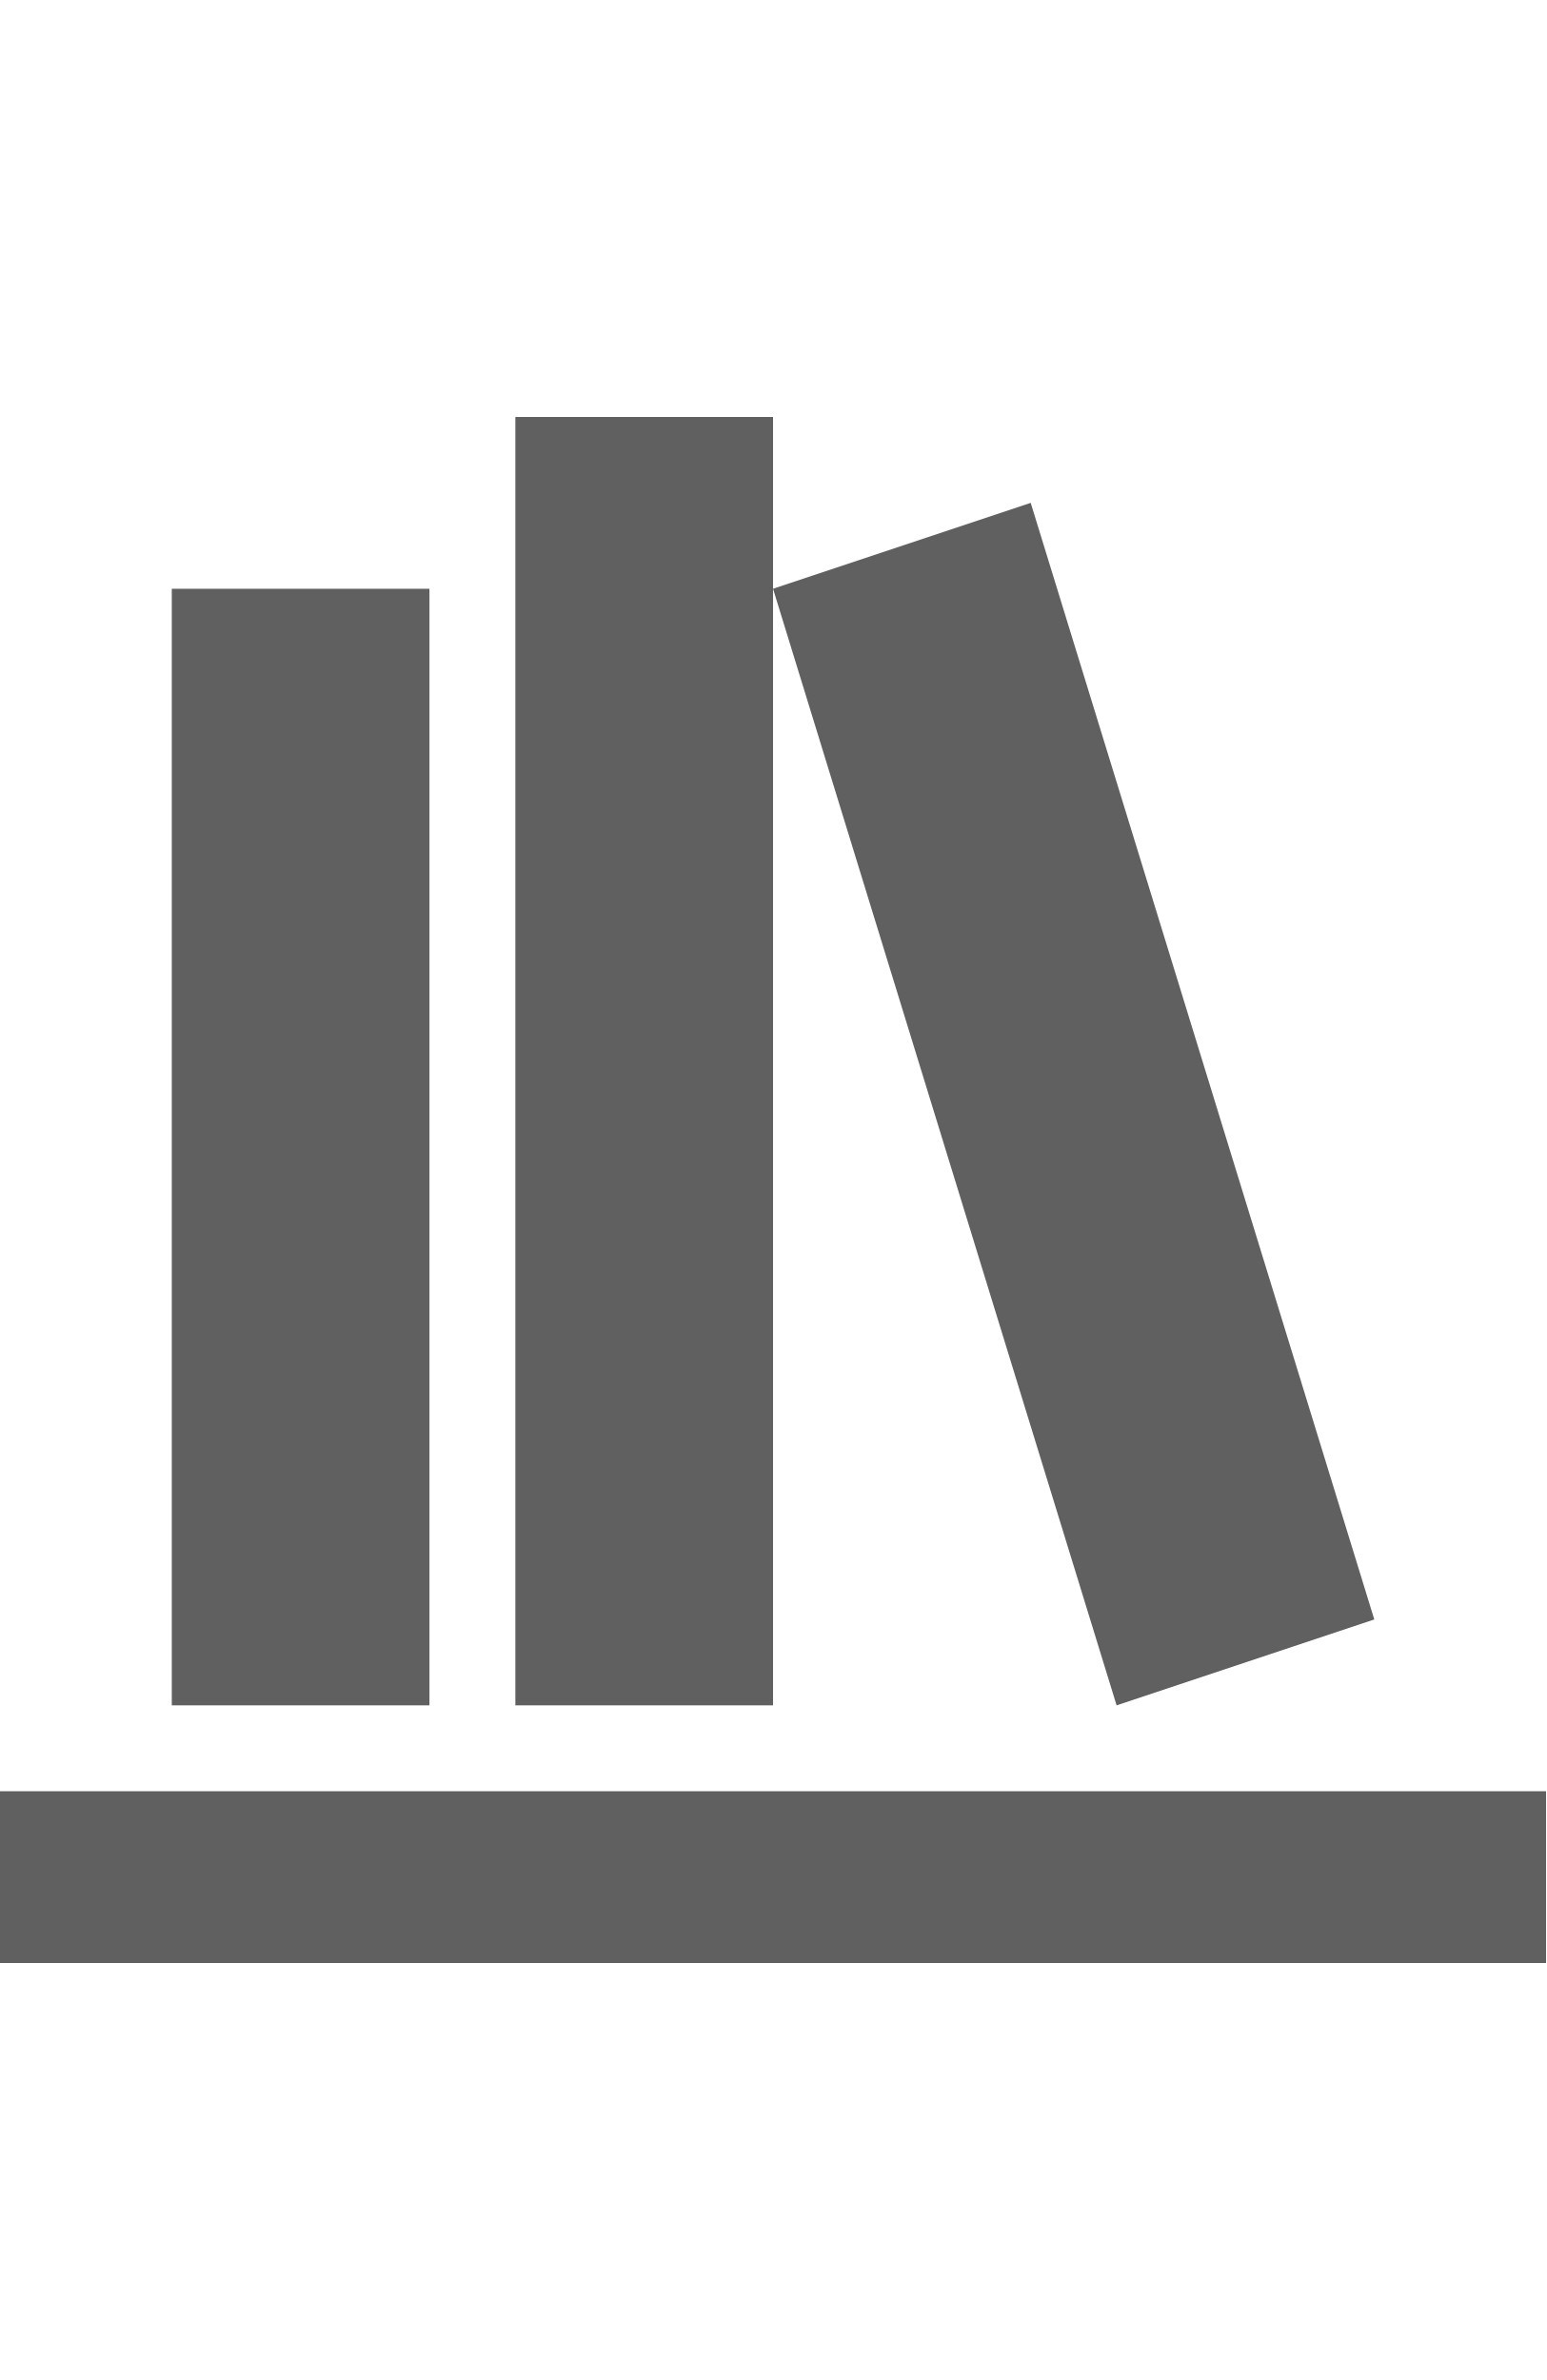
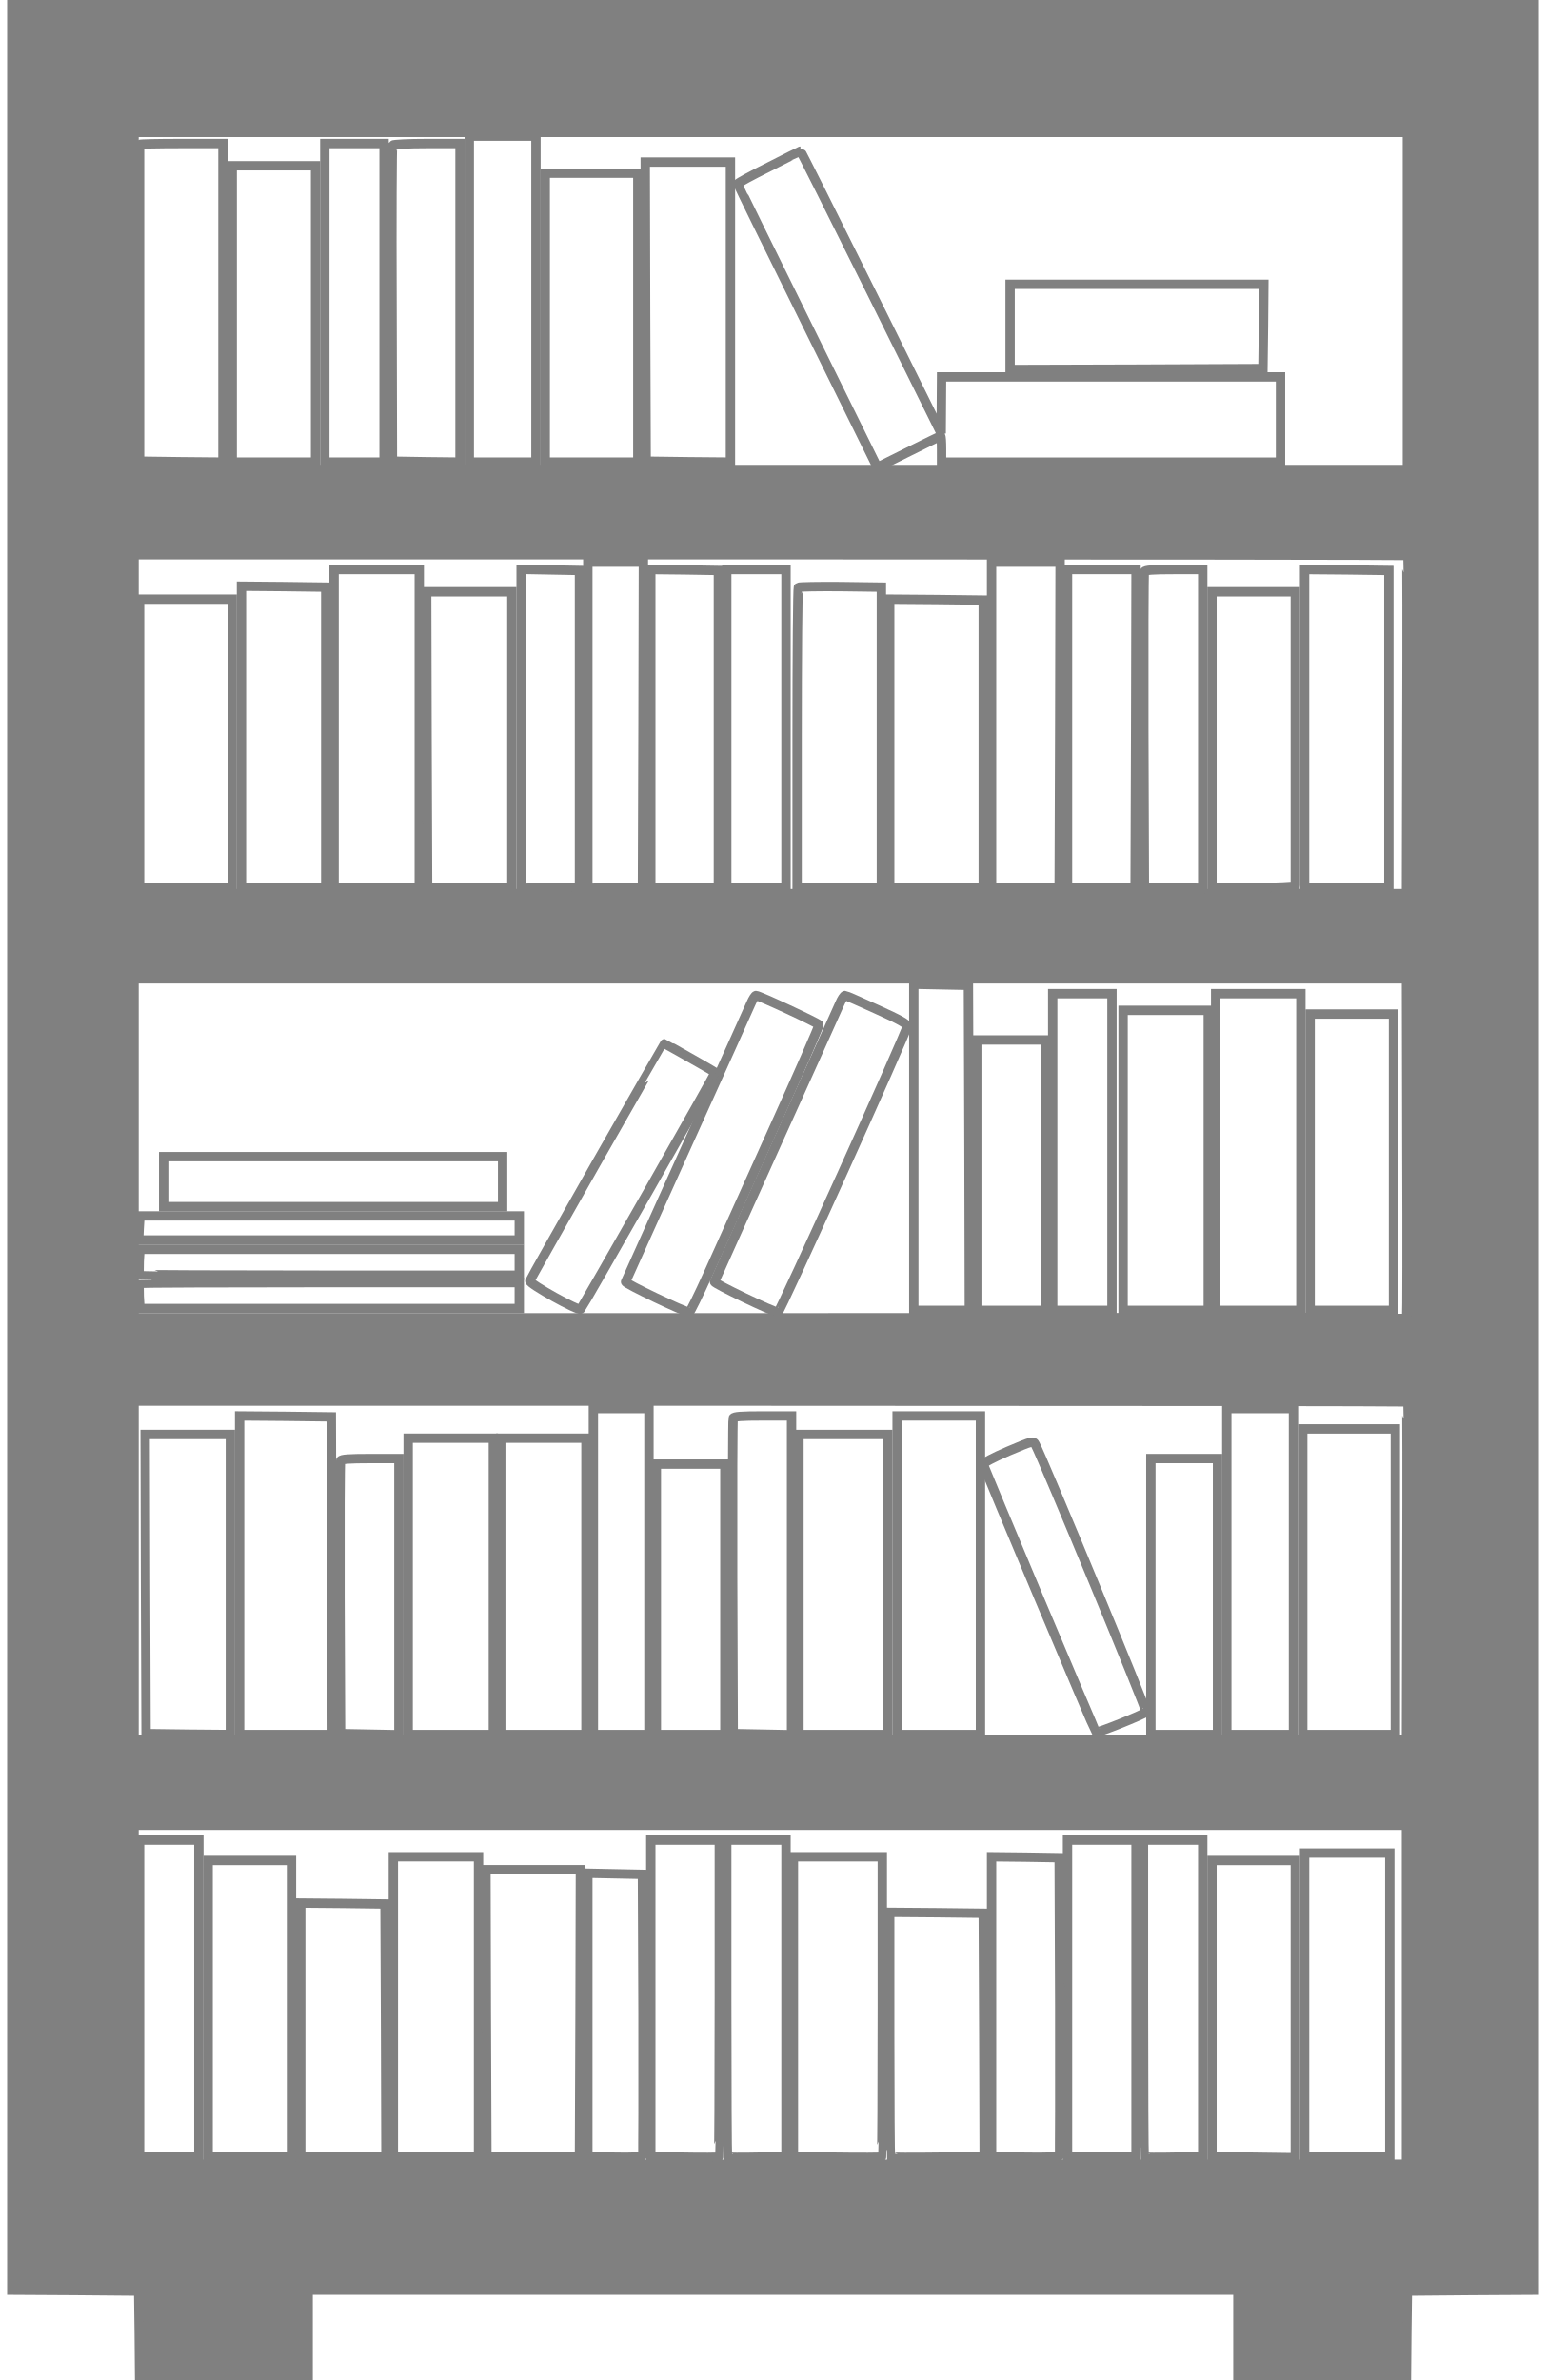
- <svg xmlns="http://www.w3.org/2000/svg" viewBox="0 0 165 254" version="1.1" id="svg1" width="165" height="254">
-   <defs id="defs1" />
-   <path d="M 55,44.5 V 182 H 82.5 V 44.5 H 55 M 82.5,62.833 119.167,182 l 27.5,-9.167 L 110,53.667 82.5,62.833 m -64.167,0 V 182 h 27.5 V 62.833 h -27.5 M 0,191.167 V 209.5 h 165 v -18.333 z" id="path1" style="fill:#606060;fill-opacity:1;stroke-width:9.167" />
+ <svg xmlns="http://www.w3.org/2000/svg" version="1.0" width="165pt" height="254pt" viewBox="0 0 165 254" preserveAspectRatio="xMidYMid" id="svg67">
+   <defs id="defs67" />
+   <g transform="matrix(0.01976654,0,0,-0.01976654,1.259521,253.5059)" fill="#000000" stroke="none" id="g67" style="fill:#808080;fill-opacity:0;stroke:#808080;stroke-width:50.489;stroke-dasharray:none;stroke-opacity:1">
+     <path d="M 0,6630 V 460 l 343,-2 342,-3 3,-227 2,-228 h 455 455 V 230 460 H 4110 6620 V 230 0 h 455 455 l 2,228 3,227 343,3 342,2 v 6170 6170 H 4110 0 Z m 7535,4570 v -910 H 4098 660 v 910 910 h 3438 3437 z m -4,-1374 c 2,-2 3,-414 1,-915 l -2,-911 H 4095 660 v 915 915 h 3433 c 1889,0 3436,-2 3438,-4 z m 1,-3197 c 2,-501 1,-913 -1,-915 -2,-2 -1549,-4 -3438,-4 H 660 v 915 915 h 3435 3435 z m -1,-1373 c 2,-2 3,-414 1,-915 l -2,-911 H 4095 660 v 915 915 h 3433 c 1889,0 3436,-2 3438,-4 z m -1,-3201 V 1140 H 4095 660 v 915 915 h 3435 3435 z" id="path1" style="fill:#808080;fill-opacity:1;stroke:#808080;stroke-width:50.489;stroke-dasharray:none;stroke-opacity:1" />
+     <path d="m 2470,11210 v -880 h 180 180 v 880 880 h -180 -180 z" id="path2" style="fill:#808080;fill-opacity:0;stroke:#808080;stroke-width:50.489;stroke-dasharray:none;stroke-opacity:1" />
+     <path d="m 690,12045 c 0,-3 0,-389 0,-857 v -853 l 225,-3 225,-2 v 860 860 H 915 c -124,0 -225,-2 -225,-5 z" id="path3" style="fill:#808080;fill-opacity:0;stroke:#808080;stroke-width:50.489;stroke-dasharray:none;stroke-opacity:1" />
+     <path d="m 1690,11190 v -860 h 160 160 v 860 860 h -160 -160 z" id="path4" style="fill:#808080;fill-opacity:0;stroke:#808080;stroke-width:50.489;stroke-dasharray:none;stroke-opacity:1" />
+     <path d="m 2056,12041 c -3,-5 -5,-391 -3,-857 l 2,-849 183,-3 182,-2 v 860 860 h -179 c -99,0 -182,-4 -185,-9 z" id="path5" style="fill:#808080;fill-opacity:0;stroke:#808080;stroke-width:50.489;stroke-dasharray:none;stroke-opacity:1" />
+     <path d="m 4088,11924 c -93,-46 -168,-87 -168,-91 0,-4 170,-350 377,-769 l 376,-762 169,84 c 92,46 170,84 173,84 3,0 5,-31 5,-70 v -70 h 915 915 v 230 230 h -915 -915 l -1,-152 -1,-153 -378,763 c -208,419 -380,762 -382,761 -2,0 -78,-38 -170,-85 z" id="path6" style="fill:#808080;fill-opacity:0;stroke:#808080;stroke-width:50.489;stroke-dasharray:none;stroke-opacity:1" />
+     <path d="m 3422,11143 3,-808 228,-3 227,-2 v 810 810 h -230 -230 z" id="path7" style="fill:#808080;fill-opacity:0;stroke:#808080;stroke-width:50.489;stroke-dasharray:none;stroke-opacity:1" />
+     <path d="m 1190,11130 v -800 h 225 225 v 800 800 h -225 -225 z" id="path8" style="fill:#808080;fill-opacity:0;stroke:#808080;stroke-width:50.489;stroke-dasharray:none;stroke-opacity:1" />
+     <path d="m 2880,11110 v -780 h 250 250 v 780 780 h -250 -250 z" id="path9" style="fill:#808080;fill-opacity:0;stroke:#808080;stroke-width:50.489;stroke-dasharray:none;stroke-opacity:1" />
+     <path d="m 5390,11060 v -230 l 683,2 682,3 3,228 2,227 h -685 -685 z" id="path10" style="fill:#808080;fill-opacity:0;stroke:#808080;stroke-width:50.489;stroke-dasharray:none;stroke-opacity:1" />
+     <path d="m 3110,8910 v -881 l 148,3 147,3 3,878 2,877 h -150 -150 z" id="path11" style="fill:#808080;fill-opacity:0;stroke:#808080;stroke-width:50.489;stroke-dasharray:none;stroke-opacity:1" />
+     <path d="m 5290,8910 v -880 l 183,2 182,3 3,878 2,877 h -185 -185 z" id="path12" style="fill:#808080;fill-opacity:0;stroke:#808080;stroke-width:50.489;stroke-dasharray:none;stroke-opacity:1" />
+     <path d="m 1740,8890 v -860 h 230 230 v 860 860 h -230 -230 z" id="path13" style="fill:#808080;fill-opacity:0;stroke:#808080;stroke-width:50.489;stroke-dasharray:none;stroke-opacity:1" />
+     <path d="m 2750,8890 v -861 l 158,3 157,3 v 855 855 l -157,3 -158,3 z" id="path14" style="fill:#808080;fill-opacity:0;stroke:#808080;stroke-width:50.489;stroke-dasharray:none;stroke-opacity:1" />
+     <path d="m 3450,8890 v -860 l 183,2 182,3 v 855 855 l -182,3 -183,2 z" id="path15" style="fill:#808080;fill-opacity:0;stroke:#808080;stroke-width:50.489;stroke-dasharray:none;stroke-opacity:1" />
+     <path d="m 3860,8890 v -860 h 160 160 v 860 860 h -160 -160 z" id="path16" style="fill:#808080;fill-opacity:0;stroke:#808080;stroke-width:50.489;stroke-dasharray:none;stroke-opacity:1" />
+     <path d="m 5700,8890 v -860 l 183,2 182,3 3,858 2,857 h -185 -185 z" id="path17" style="fill:#808080;fill-opacity:0;stroke:#808080;stroke-width:50.489;stroke-dasharray:none;stroke-opacity:1" />
+     <path d="m 6115,9738 c -3,-7 -4,-393 -3,-858 l 3,-845 158,-3 157,-3 v 861 860 h -155 c -115,0 -157,-3 -160,-12 z" id="path18" style="fill:#808080;fill-opacity:0;stroke:#808080;stroke-width:50.489;stroke-dasharray:none;stroke-opacity:1" />
+     <path d="m 6980,8890 v -860 l 228,2 227,3 v 855 855 l -227,3 -228,2 z" id="path19" style="fill:#808080;fill-opacity:0;stroke:#808080;stroke-width:50.489;stroke-dasharray:none;stroke-opacity:1" />
+     <path d="m 1240,8845 v -815 l 228,2 227,3 v 810 810 l -227,3 -228,2 z" id="path20" style="fill:#808080;fill-opacity:0;stroke:#808080;stroke-width:50.489;stroke-dasharray:none;stroke-opacity:1" />
+     <path d="m 4247,9654 c -4,-4 -7,-371 -7,-816 v -808 l 228,2 227,3 v 810 810 l -221,3 c -121,1 -223,-1 -227,-4 z" id="path21" style="fill:#808080;fill-opacity:0;stroke:#808080;stroke-width:50.489;stroke-dasharray:none;stroke-opacity:1" />
+     <path d="m 2242,8833 3,-798 228,-3 227,-2 v 800 800 h -230 -230 z" id="path22" style="fill:#808080;fill-opacity:0;stroke:#808080;stroke-width:50.489;stroke-dasharray:none;stroke-opacity:1" />
+     <path d="m 6480,8830 v -800 l 225,2 c 124,2 225,6 225,11 0,4 0,363 0,797 v 790 h -225 -225 z" id="path23" style="fill:#808080;fill-opacity:0;stroke:#808080;stroke-width:50.489;stroke-dasharray:none;stroke-opacity:1" />
+     <path d="m 690,8810 v -780 h 250 250 v 780 780 H 940 690 Z" id="path24" style="fill:#808080;fill-opacity:0;stroke:#808080;stroke-width:50.489;stroke-dasharray:none;stroke-opacity:1" />
+     <path d="m 4740,8810 v -780 l 253,2 252,3 v 775 775 l -252,3 -253,2 z" id="path25" style="fill:#808080;fill-opacity:0;stroke:#808080;stroke-width:50.489;stroke-dasharray:none;stroke-opacity:1" />
+     <path d="m 4870,6630 v -880 h 150 150 l -2,878 -3,877 -147,3 -148,3 z" id="path26" style="fill:#808080;fill-opacity:0;stroke:#808080;stroke-width:50.489;stroke-dasharray:none;stroke-opacity:1" />
+     <path d="m 5620,6605 v -855 h 160 160 v 855 855 h -160 -160 z" id="path27" style="fill:#808080;fill-opacity:0;stroke:#808080;stroke-width:50.489;stroke-dasharray:none;stroke-opacity:1" />
+     <path d="m 6500,6605 v -855 h 230 230 v 855 855 h -230 -230 z" id="path28" style="fill:#808080;fill-opacity:0;stroke:#808080;stroke-width:50.489;stroke-dasharray:none;stroke-opacity:1" />
+     <path d="m 3991,7408 c -10,-24 -166,-369 -346,-768 -179,-399 -329,-730 -331,-736 -4,-9 320,-164 344,-164 4,0 50,93 102,208 51,114 207,461 347,771 140,310 253,567 251,573 -3,9 -323,158 -340,158 -5,0 -17,-19 -27,-42 z" id="path29" style="fill:#808080;fill-opacity:0;stroke:#808080;stroke-width:50.489;stroke-dasharray:none;stroke-opacity:1" />
+     <path d="m 4471,7408 c -10,-24 -166,-369 -346,-768 -180,-399 -329,-730 -331,-736 -4,-9 319,-164 343,-164 11,0 696,1516 697,1543 1,14 -37,35 -163,92 -90,41 -167,75 -172,75 -6,0 -18,-19 -28,-42 z" id="path30" style="fill:#808080;fill-opacity:0;stroke:#808080;stroke-width:50.489;stroke-dasharray:none;stroke-opacity:1" />
+     <path d="m 6000,6560 v -810 h 230 230 v 810 810 h -230 -230 z" id="path31" style="fill:#808080;fill-opacity:0;stroke:#808080;stroke-width:50.489;stroke-dasharray:none;stroke-opacity:1" />
+     <path d="m 7010,6550 v -800 h 225 225 v 800 800 h -225 -225 z" id="path32" style="fill:#808080;fill-opacity:0;stroke:#808080;stroke-width:50.489;stroke-dasharray:none;stroke-opacity:1" />
+     <path d="m 5210,6480 v -730 h 185 185 v 730 730 h -185 -185 z" id="path33" style="fill:#808080;fill-opacity:0;stroke:#808080;stroke-width:50.489;stroke-dasharray:none;stroke-opacity:1" />
+     <path d="m 3161,6555 c -199,-350 -362,-640 -364,-646 -3,-16 262,-164 274,-152 12,12 730,1275 727,1278 -6,5 -270,155 -273,155 -1,0 -165,-286 -364,-635 z" id="path34" style="fill:#808080;fill-opacity:0;stroke:#808080;stroke-width:50.489;stroke-dasharray:none;stroke-opacity:1" />
+     <path d="m 820,6445 v -135 h 915 915 v 135 135 H 1735 820 Z" id="path35" style="fill:#808080;fill-opacity:0;stroke:#808080;stroke-width:50.489;stroke-dasharray:none;stroke-opacity:1" />
+     <path d="m 688,6195 -3,-65 h 1028 1027 v 65 65 H 1716 692 Z" id="path36" style="fill:#808080;fill-opacity:0;stroke:#808080;stroke-width:50.489;stroke-dasharray:none;stroke-opacity:1" />
+     <path d="m 688,6014 c -1,-36 -1,-68 1,-70 2,-2 465,-4 1028,-4 h 1023 v 70 70 H 1716 692 Z" id="path37" style="fill:#808080;fill-opacity:0;stroke:#808080;stroke-width:50.489;stroke-dasharray:none;stroke-opacity:1" />
+     <path d="m 689,5896 c -2,-2 -2,-34 -1,-70 l 4,-66 h 1024 1024 v 70 70 H 1717 c -563,0 -1026,-2 -1028,-4 z" id="path38" style="fill:#808080;fill-opacity:0;stroke:#808080;stroke-width:50.489;stroke-dasharray:none;stroke-opacity:1" />
+     <path d="m 3140,4340 v -880 h 150 150 v 880 880 h -150 -150 z" id="path39" style="fill:#808080;fill-opacity:0;stroke:#808080;stroke-width:50.489;stroke-dasharray:none;stroke-opacity:1" />
+     <path d="m 6560,4340 v -880 h 180 180 v 880 880 h -180 -180 z" id="path40" style="fill:#808080;fill-opacity:0;stroke:#808080;stroke-width:50.489;stroke-dasharray:none;stroke-opacity:1" />
+     <path d="m 1230,4320 v -860 h 250 250 l -2,858 -3,857 -247,3 -248,2 z" id="path41" style="fill:#808080;fill-opacity:0;stroke:#808080;stroke-width:50.489;stroke-dasharray:none;stroke-opacity:1" />
+     <path d="m 3895,5168 c -3,-7 -4,-393 -3,-858 l 3,-845 158,-3 157,-3 v 861 860 h -155 c -115,0 -157,-3 -160,-12 z" id="path42" style="fill:#808080;fill-opacity:0;stroke:#808080;stroke-width:50.489;stroke-dasharray:none;stroke-opacity:1" />
+     <path d="m 4780,4320 v -860 h 225 225 v 860 860 h -225 -225 z" id="path43" style="fill:#808080;fill-opacity:0;stroke:#808080;stroke-width:50.489;stroke-dasharray:none;stroke-opacity:1" />
+     <path d="m 6970,4285 v -825 h 250 250 v 825 825 h -250 -250 z" id="path44" style="fill:#808080;fill-opacity:0;stroke:#808080;stroke-width:50.489;stroke-dasharray:none;stroke-opacity:1" />
+     <path d="m 722,4273 3,-808 228,-3 227,-2 v 810 810 H 950 720 Z" id="path45" style="fill:#808080;fill-opacity:0;stroke:#808080;stroke-width:50.489;stroke-dasharray:none;stroke-opacity:1" />
+     <path d="m 4250,4270 v -810 h 240 240 v 810 810 h -240 -240 z" id="path46" style="fill:#808080;fill-opacity:0;stroke:#808080;stroke-width:50.489;stroke-dasharray:none;stroke-opacity:1" />
+     <path d="m 2140,4260 v -800 h 230 230 v 800 800 h -230 -230 z" id="path47" style="fill:#808080;fill-opacity:0;stroke:#808080;stroke-width:50.489;stroke-dasharray:none;stroke-opacity:1" />
+     <path d="m 2640,4260 v -800 h 230 230 v 800 800 h -230 -230 z" id="path48" style="fill:#808080;fill-opacity:0;stroke:#808080;stroke-width:50.489;stroke-dasharray:none;stroke-opacity:1" />
+     <path d="m 5380,4990 c -84,-36 -134,-63 -134,-71 2,-16 600,-1438 608,-1446 6,-6 253,93 270,108 7,6 -556,1367 -598,1445 -11,21 -13,20 -146,-36 z" id="path49" style="fill:#808080;fill-opacity:0;stroke:#808080;stroke-width:50.489;stroke-dasharray:none;stroke-opacity:1" />
+     <path d="m 1775,4938 c -3,-7 -4,-341 -3,-743 l 3,-730 158,-3 157,-3 v 746 745 h -155 c -115,0 -157,-3 -160,-12 z" id="path50" style="fill:#808080;fill-opacity:0;stroke:#808080;stroke-width:50.489;stroke-dasharray:none;stroke-opacity:1" />
+     <path d="m 6150,4205 v -745 h 180 180 v 745 745 h -180 -180 z" id="path51" style="fill:#808080;fill-opacity:0;stroke:#808080;stroke-width:50.489;stroke-dasharray:none;stroke-opacity:1" />
+     <path d="m 3480,4190 v -730 h 185 185 v 730 730 h -185 -185 z" id="path52" style="fill:#808080;fill-opacity:0;stroke:#808080;stroke-width:50.489;stroke-dasharray:none;stroke-opacity:1" />
+     <path d="m 690,2035 v -855 h 160 160 v 855 855 H 850 690 Z" id="path53" style="fill:#808080;fill-opacity:0;stroke:#808080;stroke-width:50.489;stroke-dasharray:none;stroke-opacity:1" />
+     <path d="m 3450,2035 v -854 l 181,-3 c 99,-2 183,-1 185,1 2,2 4,388 4,858 v 853 h -185 -185 z" id="path54" style="fill:#808080;fill-opacity:0;stroke:#808080;stroke-width:50.489;stroke-dasharray:none;stroke-opacity:1" />
+     <path d="m 3860,2037 c 0,-470 2,-856 4,-858 2,-2 74,-3 160,-1 l 156,3 v 854 855 h -160 -160 z" id="path55" style="fill:#808080;fill-opacity:0;stroke:#808080;stroke-width:50.489;stroke-dasharray:none;stroke-opacity:1" />
+     <path d="m 5700,2035 v -855 h 185 185 v 855 855 h -185 -185 z" id="path56" style="fill:#808080;fill-opacity:0;stroke:#808080;stroke-width:50.489;stroke-dasharray:none;stroke-opacity:1" />
+     <path d="m 6110,2037 c 0,-470 2,-856 4,-858 2,-2 74,-3 160,-1 l 156,3 v 854 855 h -160 -160 z" id="path57" style="fill:#808080;fill-opacity:0;stroke:#808080;stroke-width:50.489;stroke-dasharray:none;stroke-opacity:1" />
+     <path d="m 6980,2000 v -820 h 230 230 v 820 820 h -230 -230 z" id="path58" style="fill:#808080;fill-opacity:0;stroke:#808080;stroke-width:50.489;stroke-dasharray:none;stroke-opacity:1" />
+     <path d="m 2060,1990 v -810 h 230 230 v 810 810 h -230 -230 z" id="path59" style="fill:#808080;fill-opacity:0;stroke:#808080;stroke-width:50.489;stroke-dasharray:none;stroke-opacity:1" />
+     <path d="m 4220,1990 v -809 l 236,-3 c 130,-2 238,-1 240,1 2,2 4,368 4,813 v 808 h -240 -240 z" id="path60" style="fill:#808080;fill-opacity:0;stroke:#808080;stroke-width:50.489;stroke-dasharray:none;stroke-opacity:1" />
+     <path d="m 5290,1991 v -810 l 181,-3 c 115,-2 183,1 185,7 2,6 3,370 2,810 l -3,800 -182,3 -183,2 z" id="path61" style="fill:#808080;fill-opacity:0;stroke:#808080;stroke-width:50.489;stroke-dasharray:none;stroke-opacity:1" />
+     <path d="m 1060,1980 v -800 h 225 225 v 800 800 h -225 -225 z" id="path62" style="fill:#808080;fill-opacity:0;stroke:#808080;stroke-width:50.489;stroke-dasharray:none;stroke-opacity:1" />
+     <path d="m 6480,1980 v -799 l 225,-3 225,-3 v 803 802 h -225 -225 z" id="path63" style="fill:#808080;fill-opacity:0;stroke:#808080;stroke-width:50.489;stroke-dasharray:none;stroke-opacity:1" />
+     <path d="m 2562,1955 3,-776 h 250 250 l 3,776 2,775 h -255 -255 z" id="path64" style="fill:#808080;fill-opacity:0;stroke:#808080;stroke-width:50.489;stroke-dasharray:none;stroke-opacity:1" />
+     <path d="m 3110,1946 v -765 l 146,-3 c 91,-2 148,1 150,7 2,6 3,350 2,765 l -3,755 -147,3 -148,3 z" id="path65" style="fill:#808080;fill-opacity:0;stroke:#808080;stroke-width:50.489;stroke-dasharray:none;stroke-opacity:1" />
+     <path d="m 1560,1865 v -685 h 230 230 l -2,683 -3,682 -227,3 -228,2 z" id="path66" style="fill:#808080;fill-opacity:0;stroke:#808080;stroke-width:50.489;stroke-dasharray:none;stroke-opacity:1" />
+     <path d="m 4740,1842 c 0,-362 2,-661 4,-663 2,-2 117,-3 255,-1 l 251,3 -2,657 -3,657 -252,3 -253,2 z" id="path67" style="fill:#808080;fill-opacity:0;stroke:#808080;stroke-width:50.489;stroke-dasharray:none;stroke-opacity:1" />
+   </g>
</svg>
